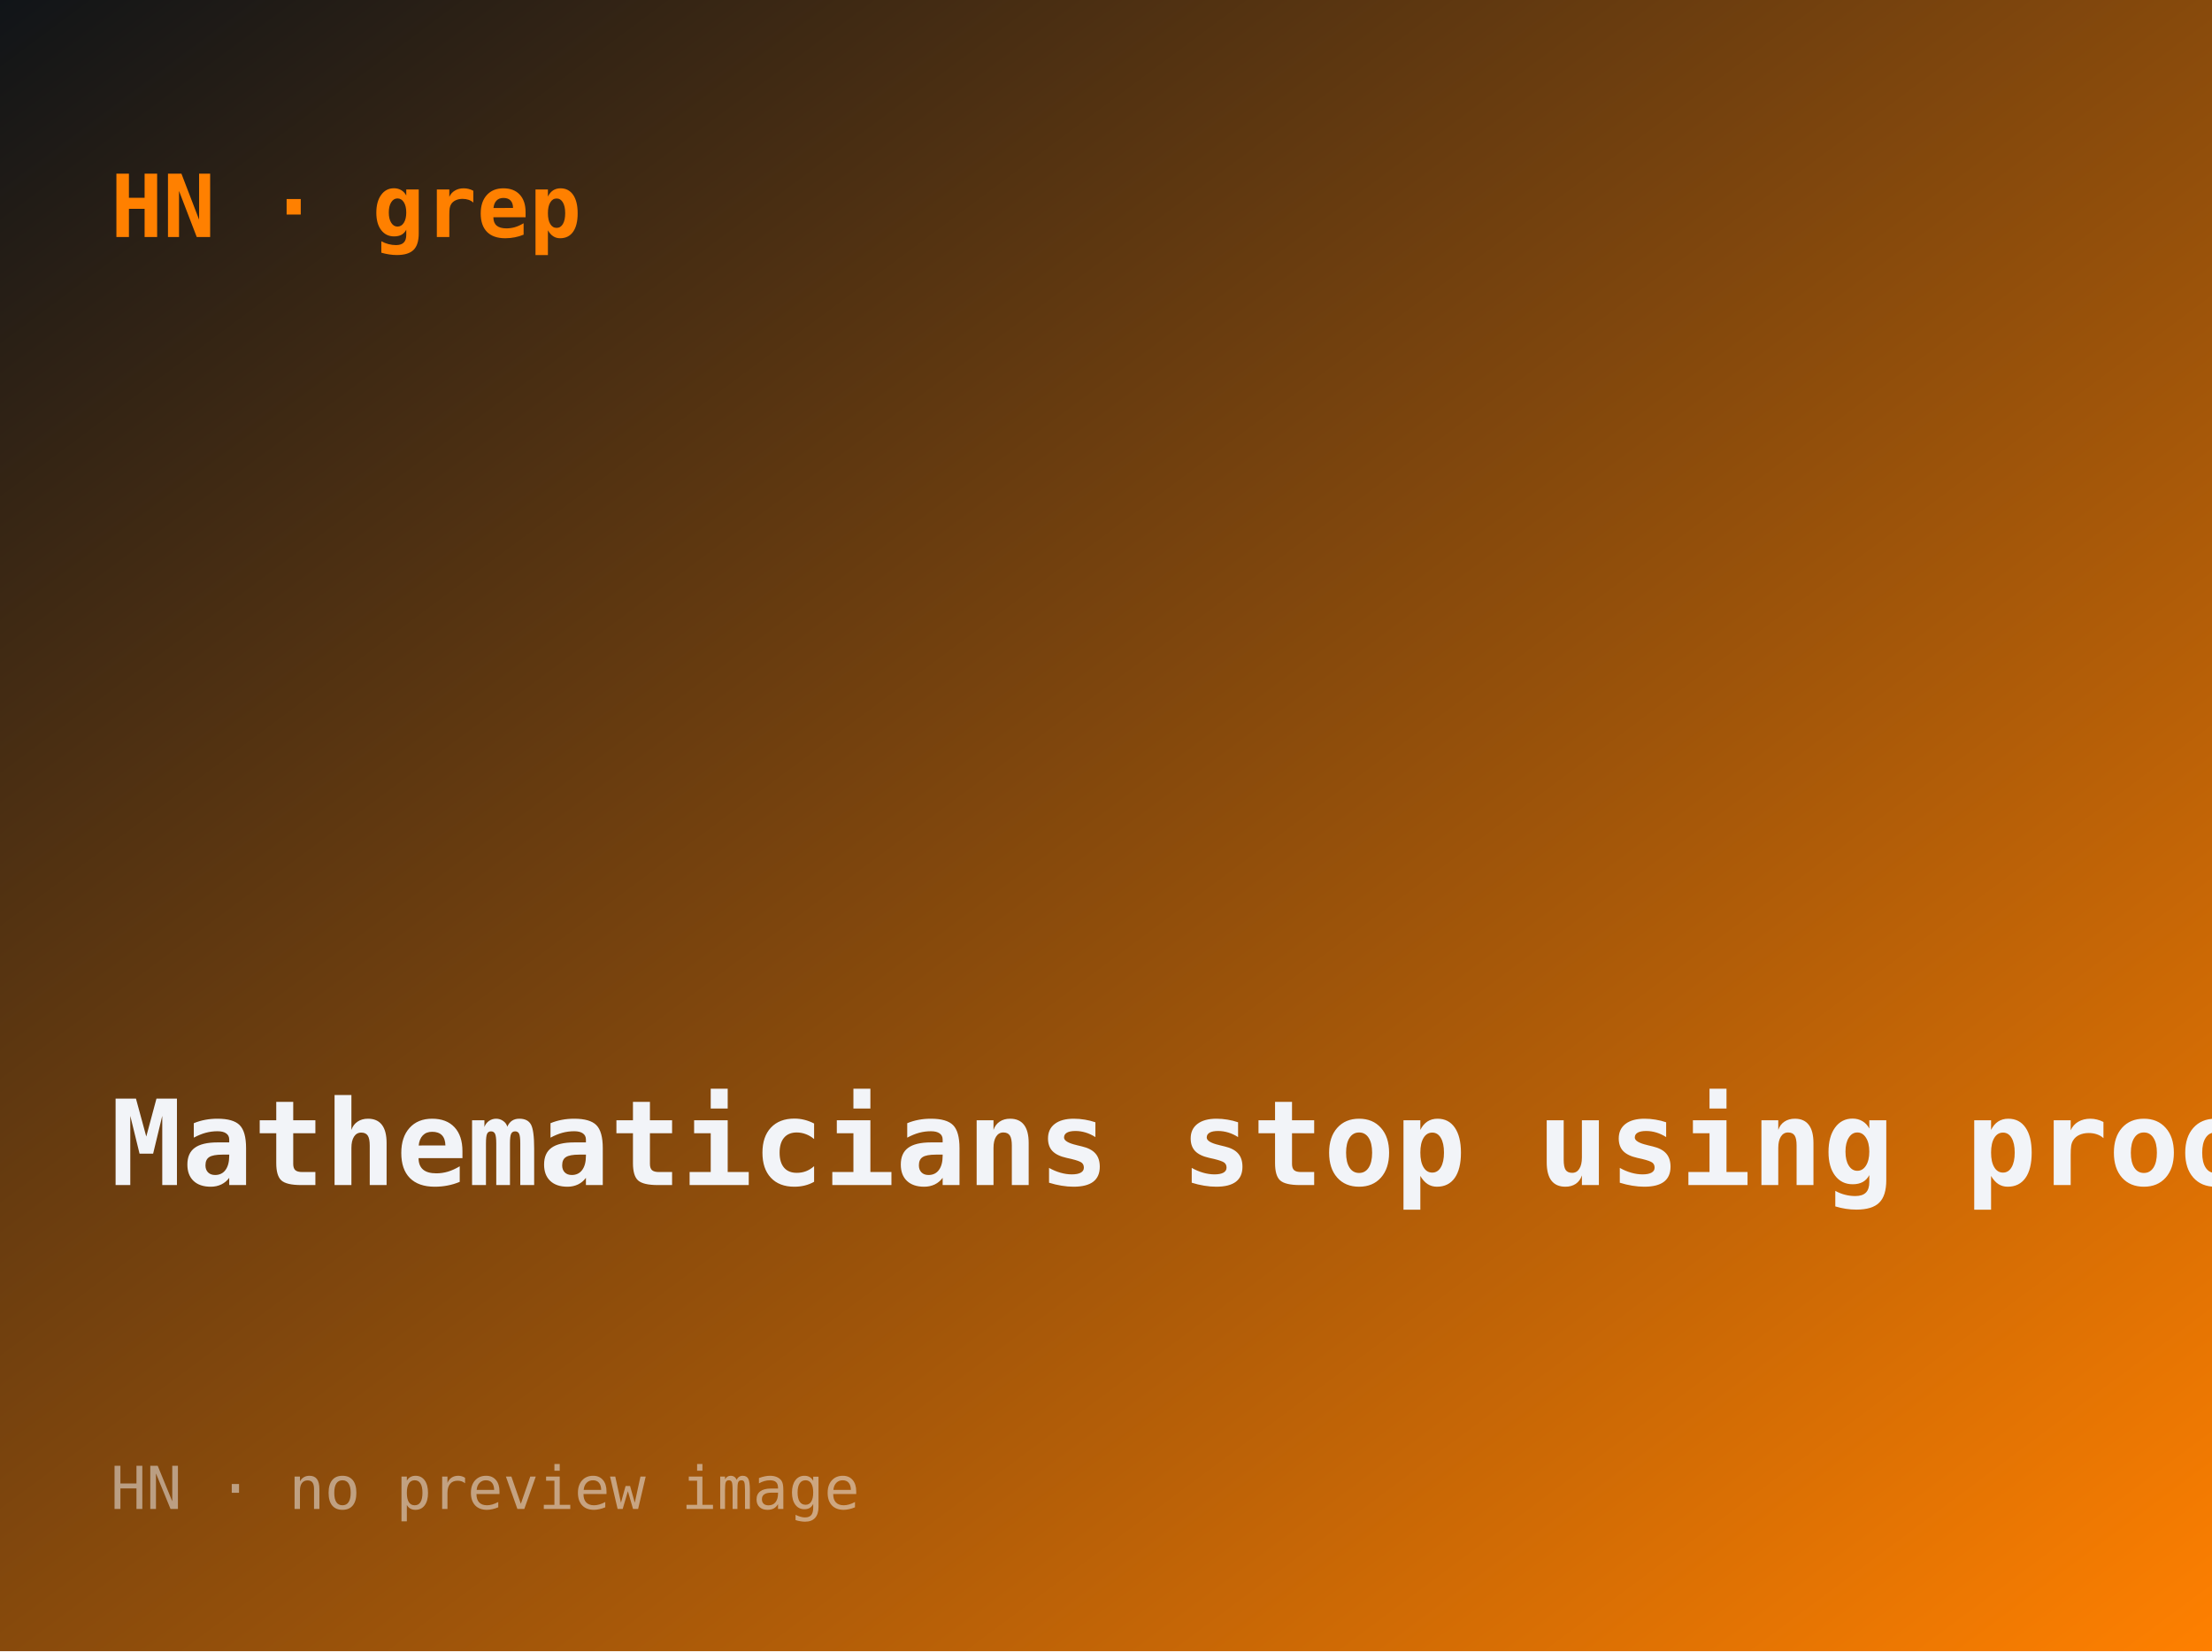
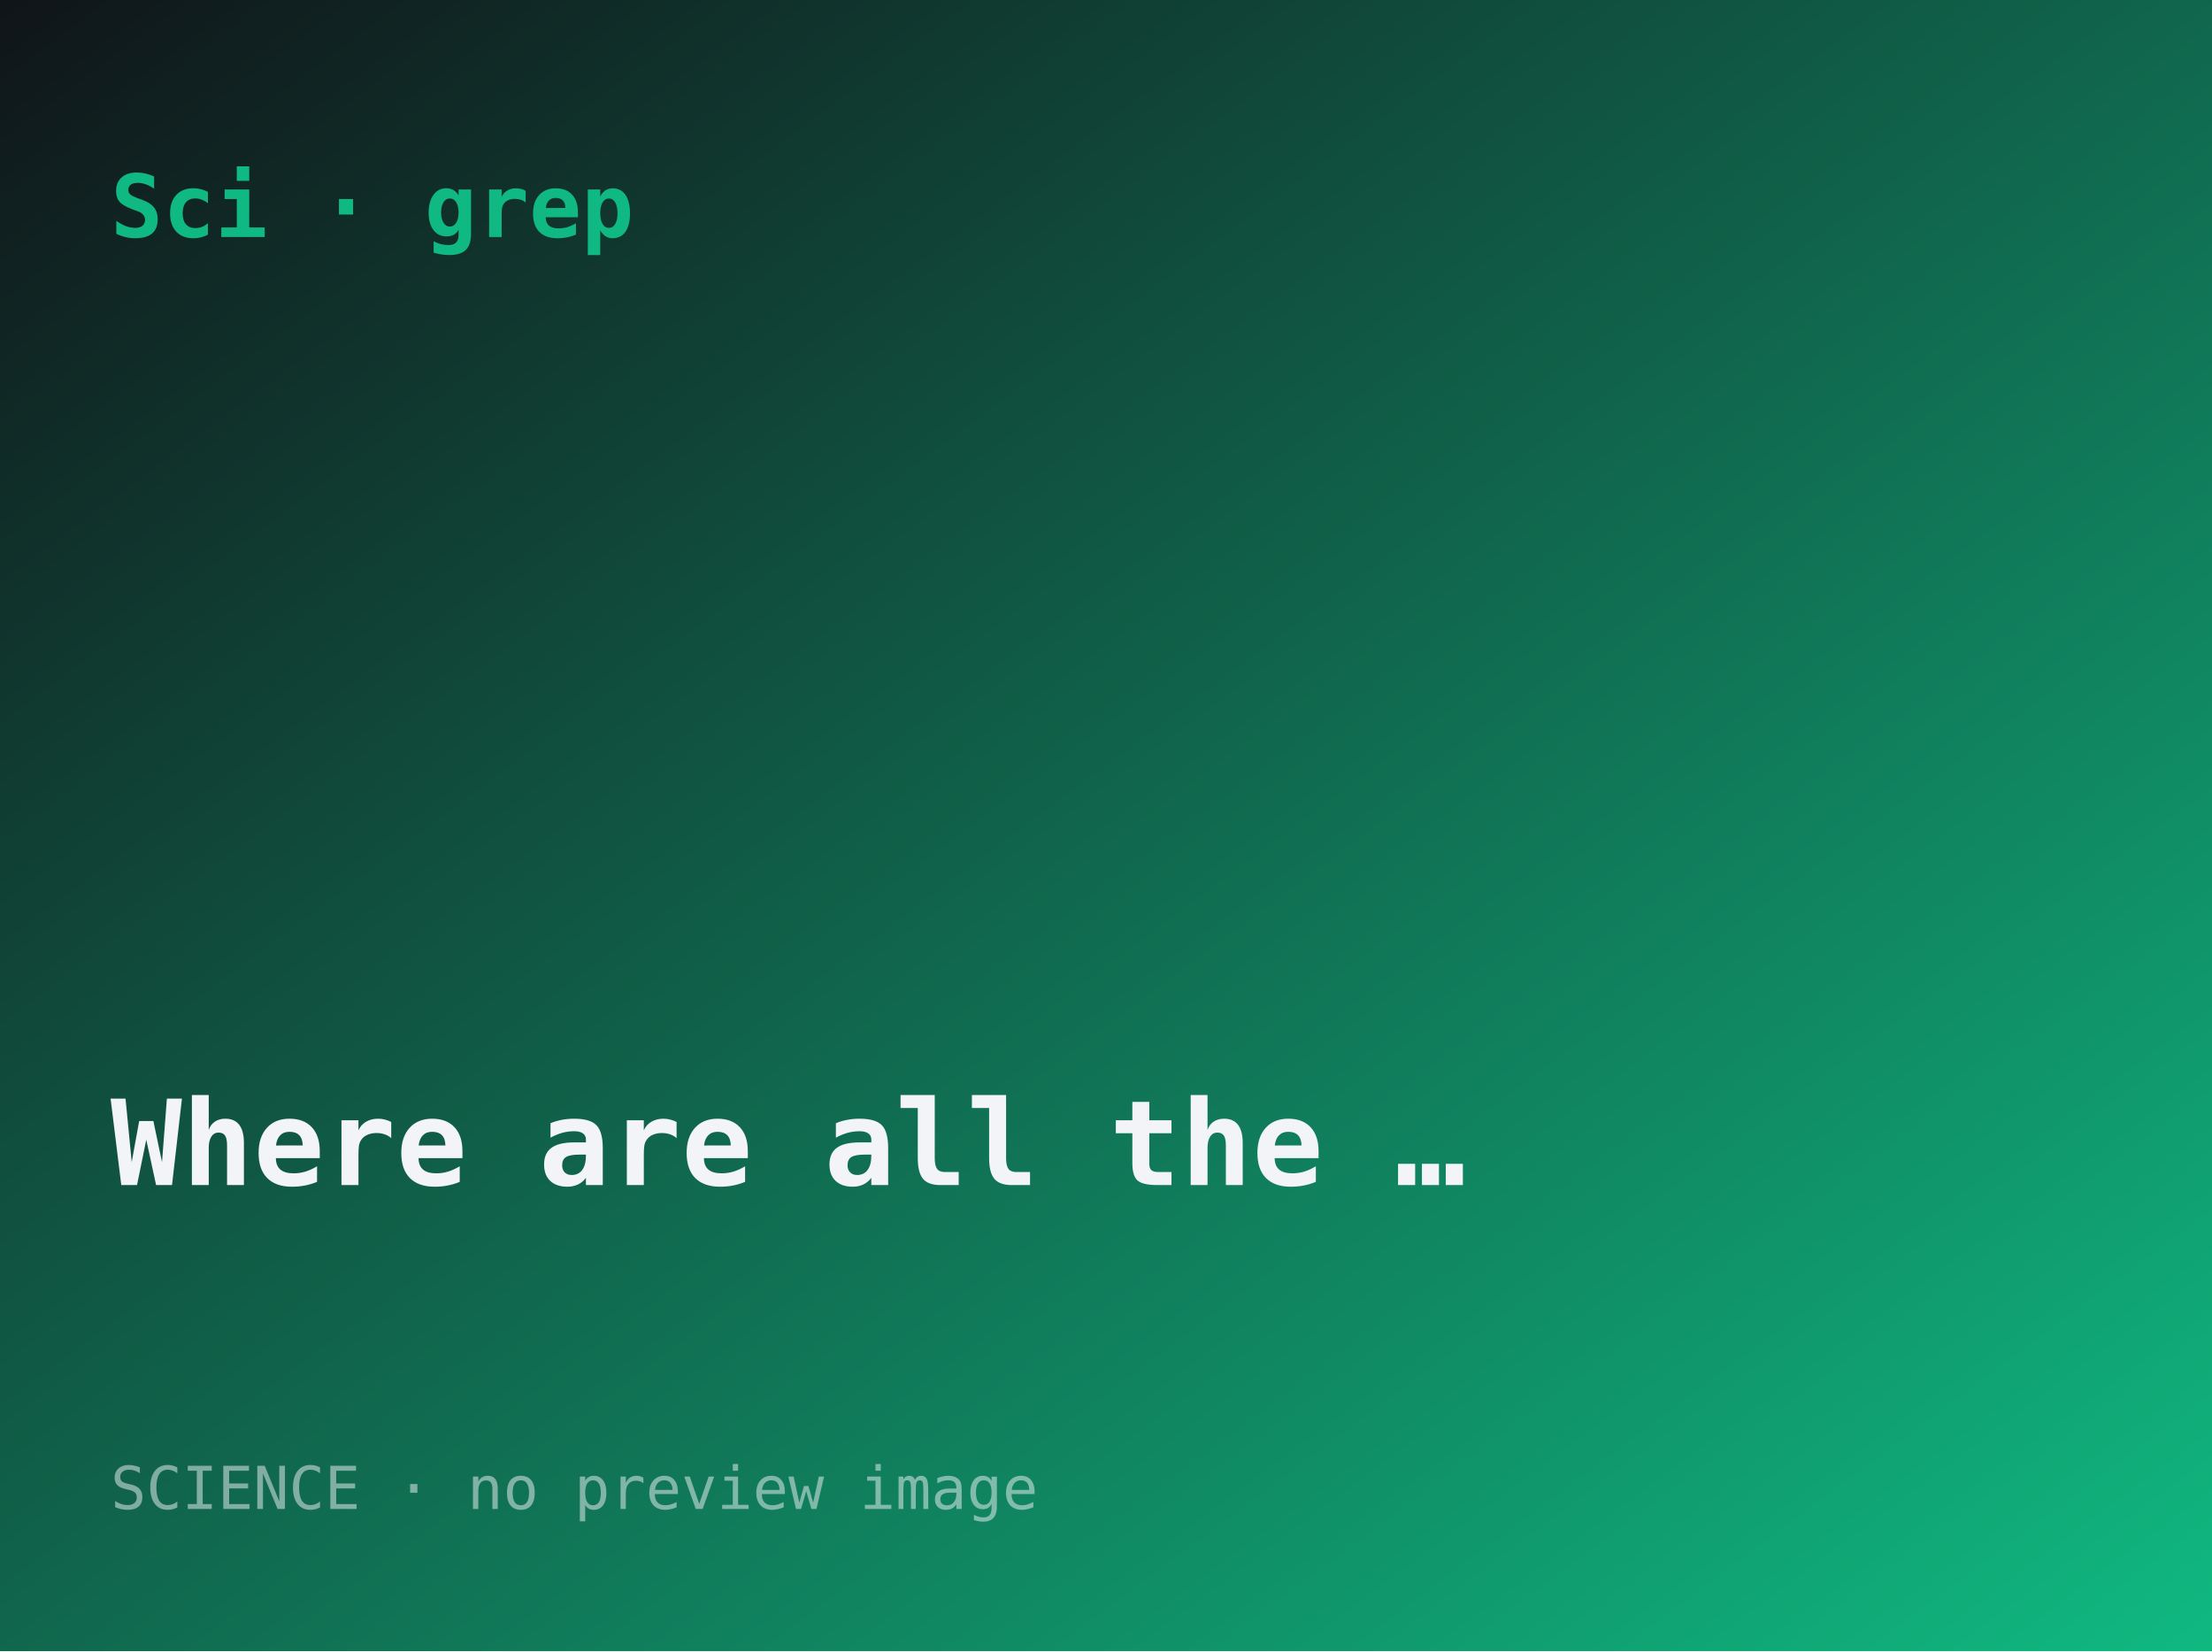
- <svg xmlns="http://www.w3.org/2000/svg" width="560" height="418" viewBox="0 0 560 418" role="img" aria-label="Mathematicians: stop using proofs as AI trophies">
+ <svg xmlns="http://www.w3.org/2000/svg" width="560" height="418" viewBox="0 0 560 418" role="img" aria-label="Where are all the males? Homo naledi cave may be an all-female burial site">
  <defs>
    <linearGradient id="g" x1="0" y1="0" x2="1" y2="1">
      <stop offset="0" stop-color="#101418" />
-       <stop offset="1" stop-color="#ff8000" />
+       <stop offset="1" stop-color="#10b981" />
    </linearGradient>
  </defs>
  <rect width="560" height="418" fill="url(#g)" />
-   <text x="28" y="60" font-family="ui-monospace,monospace" font-size="22" fill="#ff8000" font-weight="700">HN · grep</text>
-   <text x="28" y="300" font-family="ui-monospace,monospace" font-size="30" fill="#f2f4f8" font-weight="600">Mathematicians stop using proofs …</text>
-   <text x="28" y="382" font-family="ui-monospace,monospace" font-size="15" fill="rgba(242,244,248,.5)">HN · no preview image</text>
+   <text x="28" y="60" font-family="ui-monospace,monospace" font-size="22" fill="#10b981" font-weight="700">Sci · grep</text>
+   <text x="28" y="300" font-family="ui-monospace,monospace" font-size="30" fill="#f2f4f8" font-weight="600">Where are all the …</text>
+   <text x="28" y="382" font-family="ui-monospace,monospace" font-size="15" fill="rgba(242,244,248,.5)">SCIENCE · no preview image</text>
</svg>
